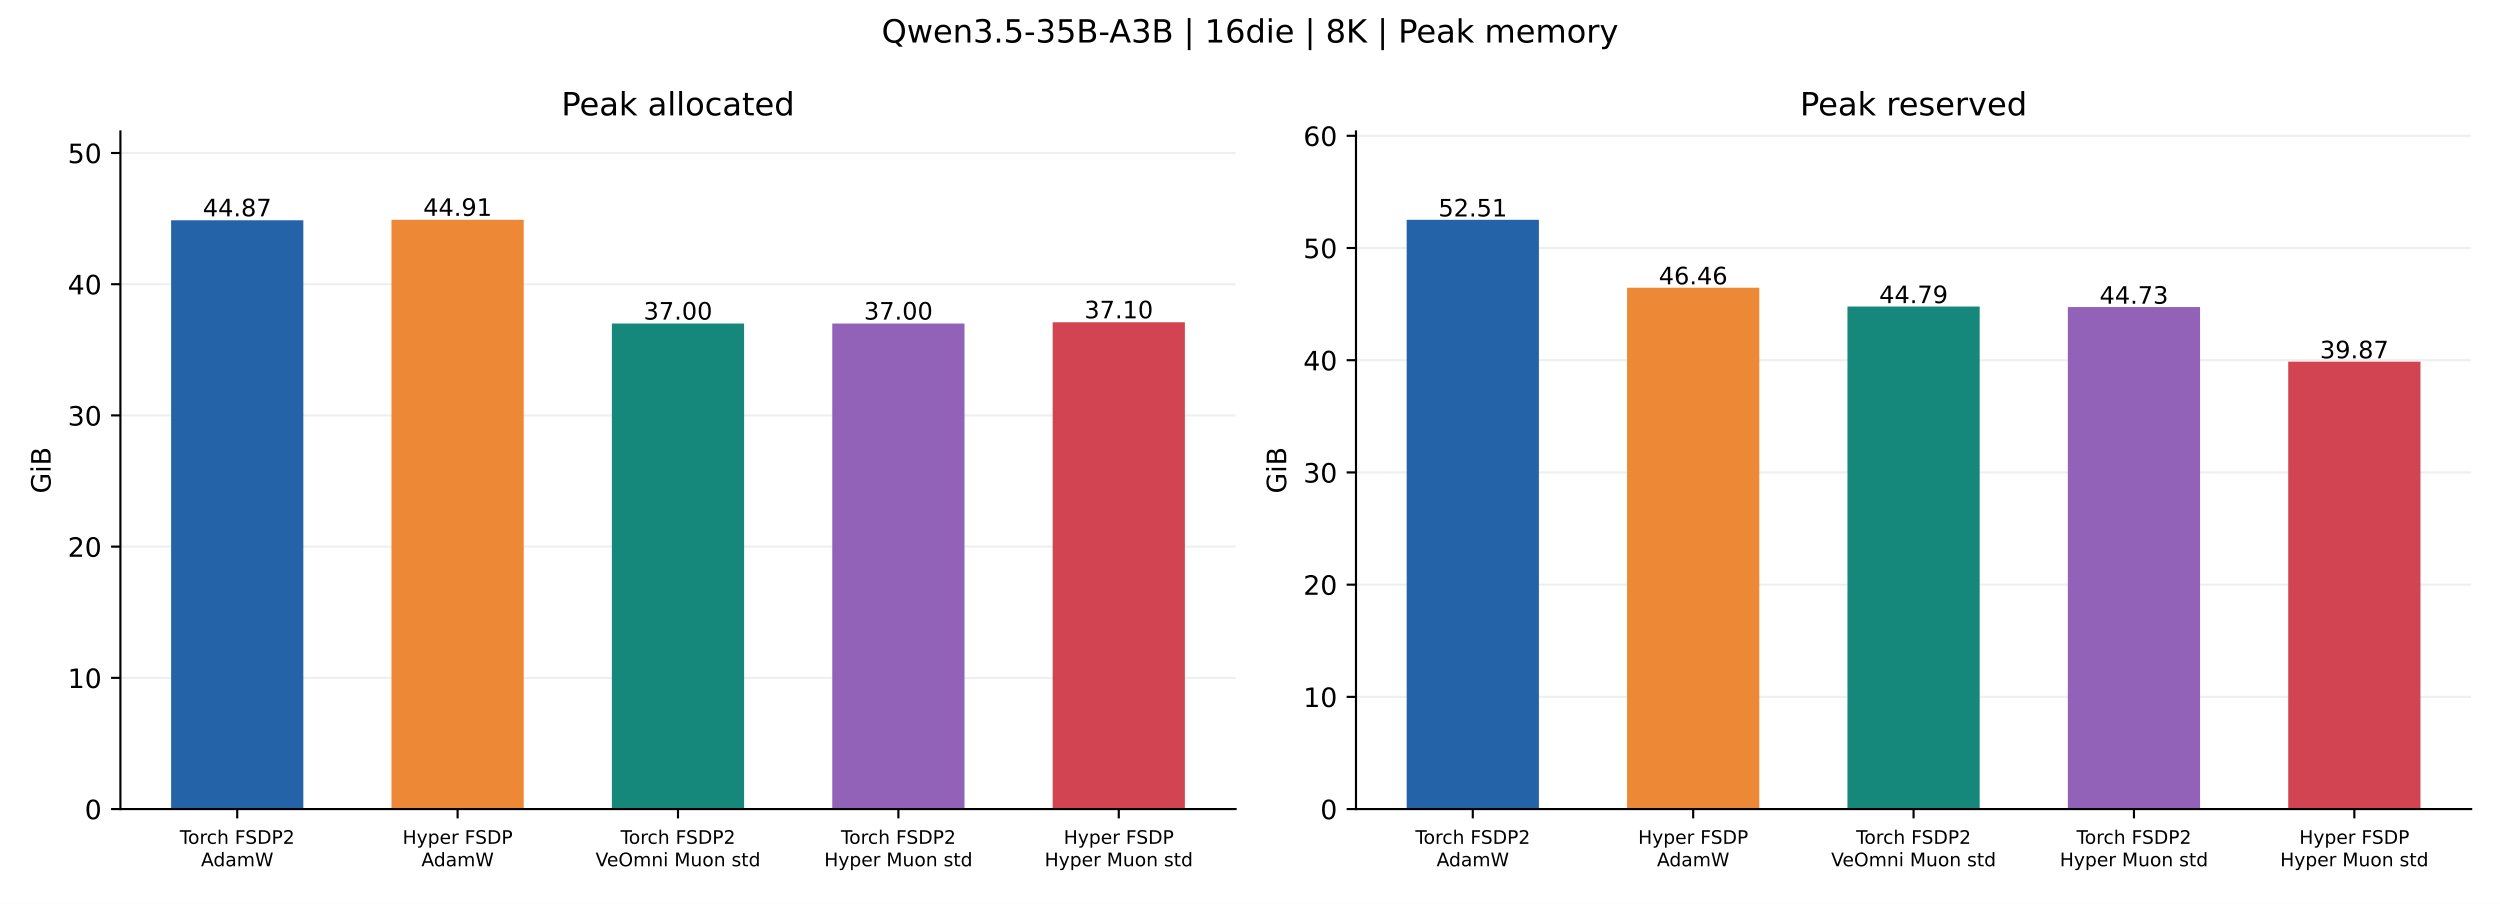
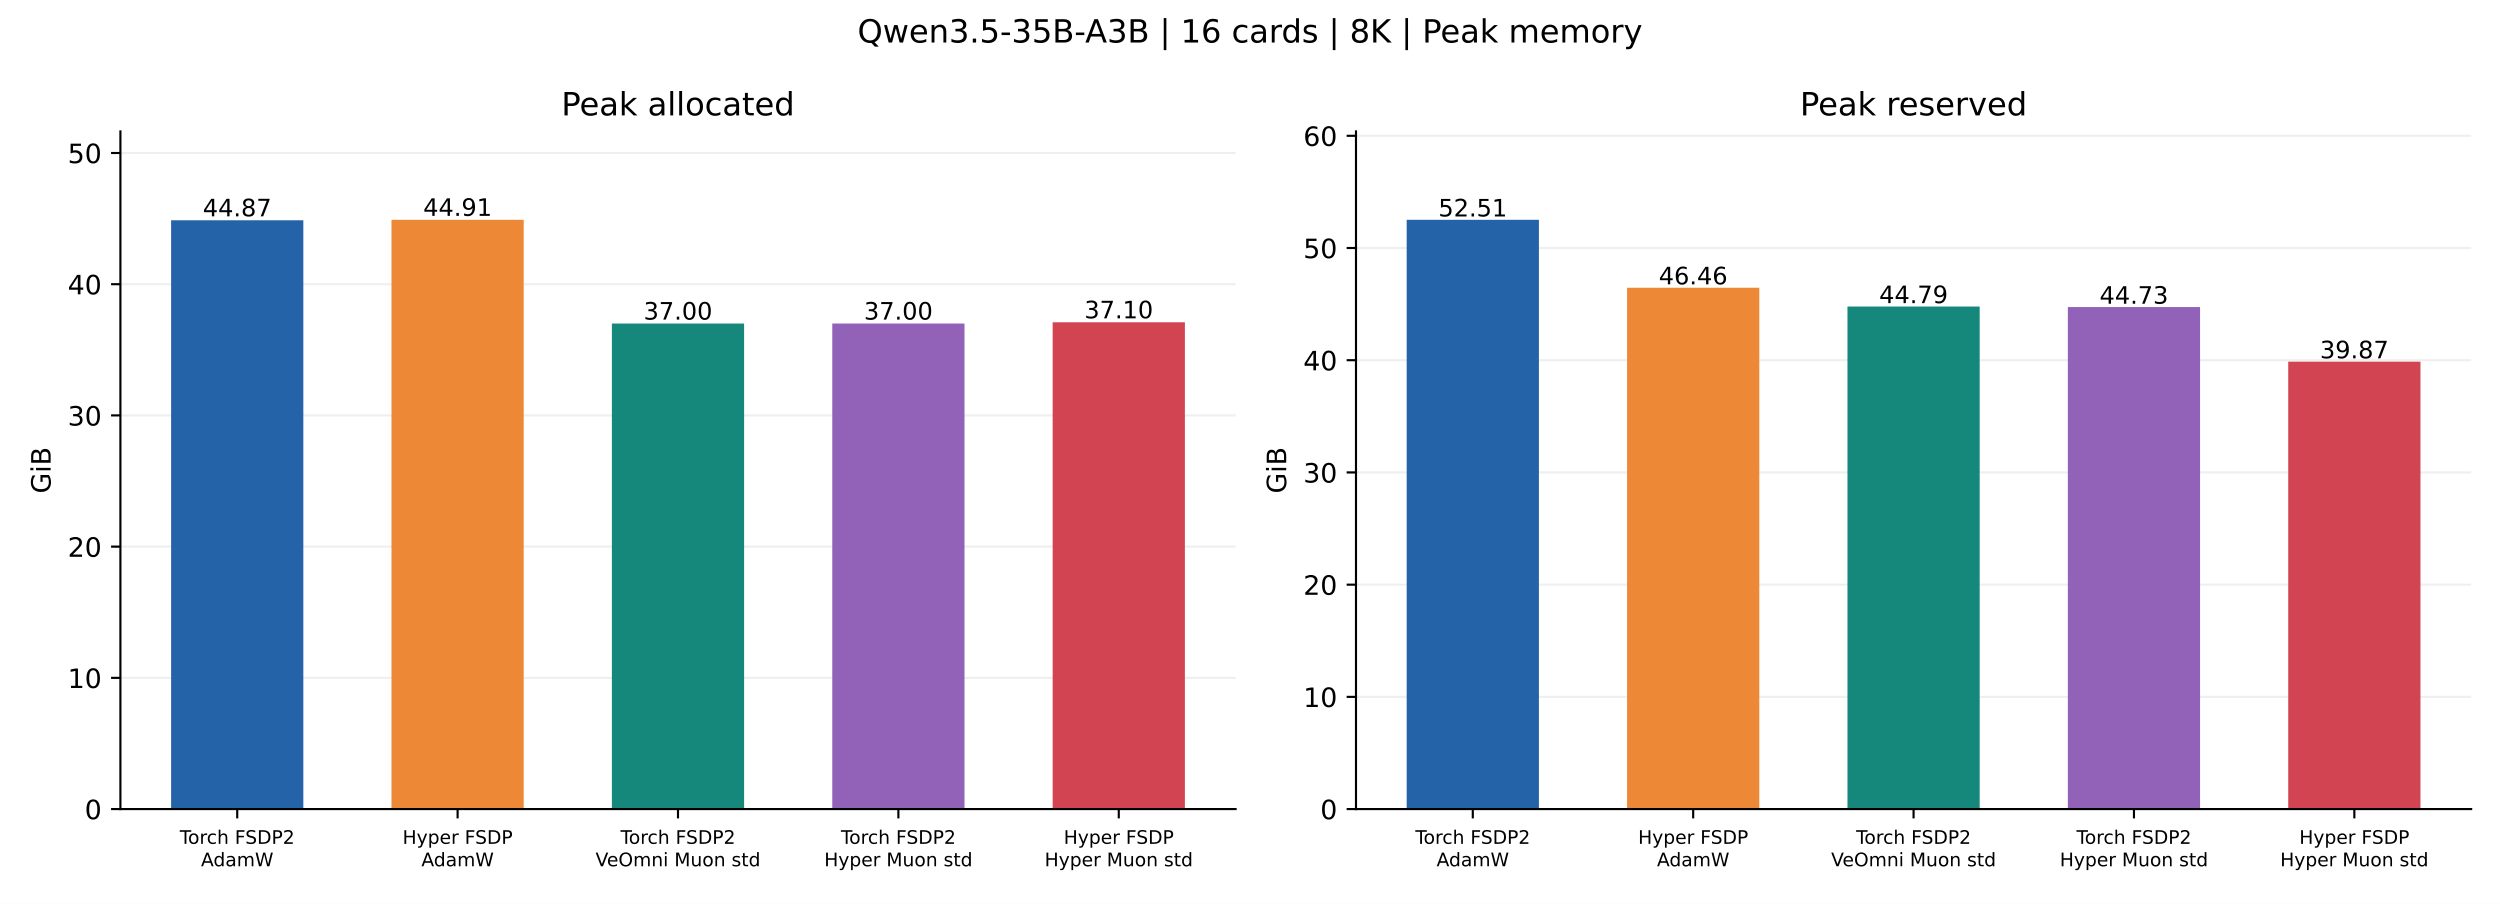
<svg xmlns="http://www.w3.org/2000/svg" xmlns:xlink="http://www.w3.org/1999/xlink" width="936pt" height="338.4pt" viewBox="0 0 936 338.4" version="1.1">
  <defs>
    <style type="text/css">*{stroke-linejoin: round; stroke-linecap: butt}</style>
  </defs>
  <g id="figure_1">
    <g id="patch_1">
      <path d="M 0 338.4 L 936 338.4 L 936 0 L 0 0 z " style="fill: #ffffff" />
    </g>
    <g id="axes_1">
      <g id="patch_2">
        <path d="M 45.082 302.914 L 462.6 302.914 L 462.6 49.203 L 45.082 49.203 z " style="fill: #ffffff" />
      </g>
      <g id="matplotlib.axis_1">
        <g id="xtick_1">
          <g id="line2d_1">
            <defs>
              <path id="m4cd18feb4c" d="M 0 0 L 0 3.5 " style="stroke: #000000; stroke-width: 0.8" />
            </defs>
            <g>
              <use xlink:href="#m4cd18feb4c" x="88.814" y="302.914" style="stroke: #000000; stroke-width: 0.8" />
            </g>
          </g>
          <g id="text_1">
            <text style="font-size: 7px; font-family: 'DejaVu Sans', 'Bitstream Vera Sans', 'Computer Modern Sans Serif', 'Lucida Grande', 'Verdana', 'Geneva', 'Lucid', 'Arial', 'Helvetica', 'Avant Garde', sans-serif" transform="translate(67.30693 315.9336)">Torch FSDP2</text>
            <text style="font-size: 7px; font-family: 'DejaVu Sans', 'Bitstream Vera Sans', 'Computer Modern Sans Serif', 'Lucida Grande', 'Verdana', 'Geneva', 'Lucid', 'Arial', 'Helvetica', 'Avant Garde', sans-serif" transform="translate(75.24482 324.3355)">AdamW</text>
          </g>
        </g>
        <g id="xtick_2">
          <g id="line2d_2">
            <g>
              <use xlink:href="#m4cd18feb4c" x="171.328" y="302.914" style="stroke: #000000; stroke-width: 0.8" />
            </g>
          </g>
          <g id="text_2">
            <text style="font-size: 7px; font-family: 'DejaVu Sans', 'Bitstream Vera Sans', 'Computer Modern Sans Serif', 'Lucida Grande', 'Verdana', 'Geneva', 'Lucid', 'Arial', 'Helvetica', 'Avant Garde', sans-serif" transform="translate(150.7183 315.933)">Hyper FSDP</text>
            <text style="font-size: 7px; font-family: 'DejaVu Sans', 'Bitstream Vera Sans', 'Computer Modern Sans Serif', 'Lucida Grande', 'Verdana', 'Geneva', 'Lucid', 'Arial', 'Helvetica', 'Avant Garde', sans-serif" transform="translate(157.7582 324.3349)">AdamW</text>
          </g>
        </g>
        <g id="xtick_3">
          <g id="line2d_3">
            <g>
              <use xlink:href="#m4cd18feb4c" x="253.841" y="302.914" style="stroke: #000000; stroke-width: 0.8" />
            </g>
          </g>
          <g id="text_3">
            <text style="font-size: 7px; font-family: 'DejaVu Sans', 'Bitstream Vera Sans', 'Computer Modern Sans Serif', 'Lucida Grande', 'Verdana', 'Geneva', 'Lucid', 'Arial', 'Helvetica', 'Avant Garde', sans-serif" transform="translate(232.3337 315.9336)">Torch FSDP2</text>
            <text style="font-size: 7px; font-family: 'DejaVu Sans', 'Bitstream Vera Sans', 'Computer Modern Sans Serif', 'Lucida Grande', 'Verdana', 'Geneva', 'Lucid', 'Arial', 'Helvetica', 'Avant Garde', sans-serif" transform="translate(222.9706 324.3355)">VeOmni Muon std</text>
          </g>
        </g>
        <g id="xtick_4">
          <g id="line2d_4">
            <g>
              <use xlink:href="#m4cd18feb4c" x="336.355" y="302.914" style="stroke: #000000; stroke-width: 0.8" />
            </g>
          </g>
          <g id="text_4">
            <text style="font-size: 7px; font-family: 'DejaVu Sans', 'Bitstream Vera Sans', 'Computer Modern Sans Serif', 'Lucida Grande', 'Verdana', 'Geneva', 'Lucid', 'Arial', 'Helvetica', 'Avant Garde', sans-serif" transform="translate(314.847 315.9336)">Torch FSDP2</text>
            <text style="font-size: 7px; font-family: 'DejaVu Sans', 'Bitstream Vera Sans', 'Computer Modern Sans Serif', 'Lucida Grande', 'Verdana', 'Geneva', 'Lucid', 'Arial', 'Helvetica', 'Avant Garde', sans-serif" transform="translate(308.5968 324.3355)">Hyper Muon std</text>
          </g>
        </g>
        <g id="xtick_5">
          <g id="line2d_5">
            <g>
              <use xlink:href="#m4cd18feb4c" x="418.868" y="302.914" style="stroke: #000000; stroke-width: 0.8" />
            </g>
          </g>
          <g id="text_5">
            <text style="font-size: 7px; font-family: 'DejaVu Sans', 'Bitstream Vera Sans', 'Computer Modern Sans Serif', 'Lucida Grande', 'Verdana', 'Geneva', 'Lucid', 'Arial', 'Helvetica', 'Avant Garde', sans-serif" transform="translate(398.2584 315.933)">Hyper FSDP</text>
            <text style="font-size: 7px; font-family: 'DejaVu Sans', 'Bitstream Vera Sans', 'Computer Modern Sans Serif', 'Lucida Grande', 'Verdana', 'Geneva', 'Lucid', 'Arial', 'Helvetica', 'Avant Garde', sans-serif" transform="translate(391.1102 324.3349)">Hyper Muon std</text>
          </g>
        </g>
      </g>
      <g id="matplotlib.axis_2">
        <g id="ytick_1">
          <g id="line2d_6">
            <path d="M 45.082 302.914 L 462.6 302.914 " clip-path="url(#pbac81432b7)" style="fill: none; stroke: #b0b0b0; stroke-opacity: 0.2; stroke-width: 0.8; stroke-linecap: square" />
          </g>
          <g id="line2d_7">
            <defs>
              <path id="ma3f367081a" d="M 0 0 L -3.5 0 " style="stroke: #000000; stroke-width: 0.8" />
            </defs>
            <g>
              <use xlink:href="#ma3f367081a" x="45.082" y="302.914" style="stroke: #000000; stroke-width: 0.8" />
            </g>
          </g>
          <g id="text_6">
            <text style="font-size: 10px; font-family: 'DejaVu Sans', 'Bitstream Vera Sans', 'Computer Modern Sans Serif', 'Lucida Grande', 'Verdana', 'Geneva', 'Lucid', 'Arial', 'Helvetica', 'Avant Garde', sans-serif; text-anchor: end" x="38.082" y="306.713" transform="rotate(-0 38.08234 306.7128)">0</text>
          </g>
        </g>
        <g id="ytick_2">
          <g id="line2d_8">
            <path d="M 45.082 253.787 L 462.6 253.787 " clip-path="url(#pbac81432b7)" style="fill: none; stroke: #b0b0b0; stroke-opacity: 0.2; stroke-width: 0.8; stroke-linecap: square" />
          </g>
          <g id="line2d_9">
            <g>
              <use xlink:href="#ma3f367081a" x="45.082" y="253.787" style="stroke: #000000; stroke-width: 0.8" />
            </g>
          </g>
          <g id="text_7">
            <text style="font-size: 10px; font-family: 'DejaVu Sans', 'Bitstream Vera Sans', 'Computer Modern Sans Serif', 'Lucida Grande', 'Verdana', 'Geneva', 'Lucid', 'Arial', 'Helvetica', 'Avant Garde', sans-serif; text-anchor: end" x="38.082" y="257.586" transform="rotate(-0 38.08234 257.586)">10</text>
          </g>
        </g>
        <g id="ytick_3">
          <g id="line2d_10">
            <path d="M 45.082 204.66 L 462.6 204.66 " clip-path="url(#pbac81432b7)" style="fill: none; stroke: #b0b0b0; stroke-opacity: 0.2; stroke-width: 0.8; stroke-linecap: square" />
          </g>
          <g id="line2d_11">
            <g>
              <use xlink:href="#ma3f367081a" x="45.082" y="204.66" style="stroke: #000000; stroke-width: 0.8" />
            </g>
          </g>
          <g id="text_8">
            <text style="font-size: 10px; font-family: 'DejaVu Sans', 'Bitstream Vera Sans', 'Computer Modern Sans Serif', 'Lucida Grande', 'Verdana', 'Geneva', 'Lucid', 'Arial', 'Helvetica', 'Avant Garde', sans-serif; text-anchor: end" x="38.082" y="208.459" transform="rotate(-0 38.08234 208.4591)">20</text>
          </g>
        </g>
        <g id="ytick_4">
          <g id="line2d_12">
            <path d="M 45.082 155.533 L 462.6 155.533 " clip-path="url(#pbac81432b7)" style="fill: none; stroke: #b0b0b0; stroke-opacity: 0.2; stroke-width: 0.8; stroke-linecap: square" />
          </g>
          <g id="line2d_13">
            <g>
              <use xlink:href="#ma3f367081a" x="45.082" y="155.533" style="stroke: #000000; stroke-width: 0.8" />
            </g>
          </g>
          <g id="text_9">
            <text style="font-size: 10px; font-family: 'DejaVu Sans', 'Bitstream Vera Sans', 'Computer Modern Sans Serif', 'Lucida Grande', 'Verdana', 'Geneva', 'Lucid', 'Arial', 'Helvetica', 'Avant Garde', sans-serif; text-anchor: end" x="38.082" y="159.332" transform="rotate(-0 38.08234 159.3322)">30</text>
          </g>
        </g>
        <g id="ytick_5">
          <g id="line2d_14">
            <path d="M 45.082 106.407 L 462.6 106.407 " clip-path="url(#pbac81432b7)" style="fill: none; stroke: #b0b0b0; stroke-opacity: 0.2; stroke-width: 0.8; stroke-linecap: square" />
          </g>
          <g id="line2d_15">
            <g>
              <use xlink:href="#ma3f367081a" x="45.082" y="106.407" style="stroke: #000000; stroke-width: 0.8" />
            </g>
          </g>
          <g id="text_10">
            <text style="font-size: 10px; font-family: 'DejaVu Sans', 'Bitstream Vera Sans', 'Computer Modern Sans Serif', 'Lucida Grande', 'Verdana', 'Geneva', 'Lucid', 'Arial', 'Helvetica', 'Avant Garde', sans-serif; text-anchor: end" x="38.082" y="110.205" transform="rotate(-0 38.08234 110.2054)">40</text>
          </g>
        </g>
        <g id="ytick_6">
          <g id="line2d_16">
            <path d="M 45.082 57.28 L 462.6 57.28 " clip-path="url(#pbac81432b7)" style="fill: none; stroke: #b0b0b0; stroke-opacity: 0.2; stroke-width: 0.8; stroke-linecap: square" />
          </g>
          <g id="line2d_17">
            <g>
              <use xlink:href="#ma3f367081a" x="45.082" y="57.28" style="stroke: #000000; stroke-width: 0.8" />
            </g>
          </g>
          <g id="text_11">
            <text style="font-size: 10px; font-family: 'DejaVu Sans', 'Bitstream Vera Sans', 'Computer Modern Sans Serif', 'Lucida Grande', 'Verdana', 'Geneva', 'Lucid', 'Arial', 'Helvetica', 'Avant Garde', sans-serif; text-anchor: end" x="38.082" y="61.079" transform="rotate(-0 38.08234 61.07853)">50</text>
          </g>
        </g>
        <g id="text_12">
          <text style="font-size: 10px; font-family: 'DejaVu Sans', 'Bitstream Vera Sans', 'Computer Modern Sans Serif', 'Lucida Grande', 'Verdana', 'Geneva', 'Lucid', 'Arial', 'Helvetica', 'Avant Garde', sans-serif; text-anchor: middle" x="18.955" y="176.058" transform="rotate(-90 18.955 176.0584)">GiB</text>
        </g>
      </g>
      <g id="patch_3">
        <path d="M 64.06 302.914 L 113.568 302.914 L 113.568 82.458 L 64.06 82.458 z " clip-path="url(#pbac81432b7)" style="fill: #2463a8" />
      </g>
      <g id="patch_4">
        <path d="M 146.574 302.914 L 196.082 302.914 L 196.082 82.296 L 146.574 82.296 z " clip-path="url(#pbac81432b7)" style="fill: #ed8936" />
      </g>
      <g id="patch_5">
        <path d="M 229.087 302.914 L 278.595 302.914 L 278.595 121.136 L 229.087 121.136 z " clip-path="url(#pbac81432b7)" style="fill: #16877b" />
      </g>
      <g id="patch_6">
        <path d="M 311.601 302.914 L 361.109 302.914 L 361.109 121.136 L 311.601 121.136 z " clip-path="url(#pbac81432b7)" style="fill: #9162b8" />
      </g>
      <g id="patch_7">
        <path d="M 394.114 302.914 L 443.622 302.914 L 443.622 120.653 L 394.114 120.653 z " clip-path="url(#pbac81432b7)" style="fill: #d34452" />
      </g>
      <g id="patch_8">
        <path d="M 45.082 302.914 L 45.082 49.203 " style="fill: none; stroke: #000000; stroke-width: 0.8; stroke-linejoin: miter; stroke-linecap: square" />
      </g>
      <g id="patch_9">
        <path d="M 45.082 302.914 L 462.6 302.914 " style="fill: none; stroke: #000000; stroke-width: 0.8; stroke-linejoin: miter; stroke-linecap: square" />
      </g>
      <g id="text_13">
        <text style="font-size: 9px; font-family: 'DejaVu Sans', 'Bitstream Vera Sans', 'Computer Modern Sans Serif', 'Lucida Grande', 'Verdana', 'Geneva', 'Lucid', 'Arial', 'Helvetica', 'Avant Garde', sans-serif; text-anchor: middle" x="88.814" y="80.984" transform="rotate(-0 88.81443 80.98405)">44.87</text>
      </g>
      <g id="text_14">
        <text style="font-size: 9px; font-family: 'DejaVu Sans', 'Bitstream Vera Sans', 'Computer Modern Sans Serif', 'Lucida Grande', 'Verdana', 'Geneva', 'Lucid', 'Arial', 'Helvetica', 'Avant Garde', sans-serif; text-anchor: middle" x="171.328" y="80.822" transform="rotate(-0 171.3278 80.82177)">44.91</text>
      </g>
      <g id="text_15">
        <text style="font-size: 9px; font-family: 'DejaVu Sans', 'Bitstream Vera Sans', 'Computer Modern Sans Serif', 'Lucida Grande', 'Verdana', 'Geneva', 'Lucid', 'Arial', 'Helvetica', 'Avant Garde', sans-serif; text-anchor: middle" x="253.841" y="119.662" transform="rotate(-0 253.8412 119.6625)">37.00</text>
      </g>
      <g id="text_16">
        <text style="font-size: 9px; font-family: 'DejaVu Sans', 'Bitstream Vera Sans', 'Computer Modern Sans Serif', 'Lucida Grande', 'Verdana', 'Geneva', 'Lucid', 'Arial', 'Helvetica', 'Avant Garde', sans-serif; text-anchor: middle" x="336.355" y="119.662" transform="rotate(-0 336.3545 119.6625)">37.00</text>
      </g>
      <g id="text_17">
        <text style="font-size: 9px; font-family: 'DejaVu Sans', 'Bitstream Vera Sans', 'Computer Modern Sans Serif', 'Lucida Grande', 'Verdana', 'Geneva', 'Lucid', 'Arial', 'Helvetica', 'Avant Garde', sans-serif; text-anchor: middle" x="418.868" y="119.179" transform="rotate(-0 418.8679 119.179)">37.10</text>
      </g>
      <g id="text_18">
        <text style="font-size: 12px; font-family: 'DejaVu Sans', 'Bitstream Vera Sans', 'Computer Modern Sans Serif', 'Lucida Grande', 'Verdana', 'Geneva', 'Lucid', 'Arial', 'Helvetica', 'Avant Garde', sans-serif; text-anchor: middle" x="253.841" y="43.203" transform="rotate(-0 253.8412 43.20281)">Peak allocated</text>
      </g>
    </g>
    <g id="axes_2">
      <g id="patch_10">
        <path d="M 507.682 302.914 L 925.2 302.914 L 925.2 49.203 L 507.682 49.203 z " style="fill: #ffffff" />
      </g>
      <g id="matplotlib.axis_3">
        <g id="xtick_6">
          <g id="line2d_18">
            <g>
              <use xlink:href="#m4cd18feb4c" x="551.414" y="302.914" style="stroke: #000000; stroke-width: 0.8" />
            </g>
          </g>
          <g id="text_19">
            <text style="font-size: 7px; font-family: 'DejaVu Sans', 'Bitstream Vera Sans', 'Computer Modern Sans Serif', 'Lucida Grande', 'Verdana', 'Geneva', 'Lucid', 'Arial', 'Helvetica', 'Avant Garde', sans-serif" transform="translate(529.9069 315.9336)">Torch FSDP2</text>
            <text style="font-size: 7px; font-family: 'DejaVu Sans', 'Bitstream Vera Sans', 'Computer Modern Sans Serif', 'Lucida Grande', 'Verdana', 'Geneva', 'Lucid', 'Arial', 'Helvetica', 'Avant Garde', sans-serif" transform="translate(537.8448 324.3355)">AdamW</text>
          </g>
        </g>
        <g id="xtick_7">
          <g id="line2d_19">
            <g>
              <use xlink:href="#m4cd18feb4c" x="633.928" y="302.914" style="stroke: #000000; stroke-width: 0.8" />
            </g>
          </g>
          <g id="text_20">
            <text style="font-size: 7px; font-family: 'DejaVu Sans', 'Bitstream Vera Sans', 'Computer Modern Sans Serif', 'Lucida Grande', 'Verdana', 'Geneva', 'Lucid', 'Arial', 'Helvetica', 'Avant Garde', sans-serif" transform="translate(613.3183 315.933)">Hyper FSDP</text>
            <text style="font-size: 7px; font-family: 'DejaVu Sans', 'Bitstream Vera Sans', 'Computer Modern Sans Serif', 'Lucida Grande', 'Verdana', 'Geneva', 'Lucid', 'Arial', 'Helvetica', 'Avant Garde', sans-serif" transform="translate(620.3582 324.3349)">AdamW</text>
          </g>
        </g>
        <g id="xtick_8">
          <g id="line2d_20">
            <g>
              <use xlink:href="#m4cd18feb4c" x="716.441" y="302.914" style="stroke: #000000; stroke-width: 0.8" />
            </g>
          </g>
          <g id="text_21">
            <text style="font-size: 7px; font-family: 'DejaVu Sans', 'Bitstream Vera Sans', 'Computer Modern Sans Serif', 'Lucida Grande', 'Verdana', 'Geneva', 'Lucid', 'Arial', 'Helvetica', 'Avant Garde', sans-serif" transform="translate(694.9337 315.9336)">Torch FSDP2</text>
            <text style="font-size: 7px; font-family: 'DejaVu Sans', 'Bitstream Vera Sans', 'Computer Modern Sans Serif', 'Lucida Grande', 'Verdana', 'Geneva', 'Lucid', 'Arial', 'Helvetica', 'Avant Garde', sans-serif" transform="translate(685.5706 324.3355)">VeOmni Muon std</text>
          </g>
        </g>
        <g id="xtick_9">
          <g id="line2d_21">
            <g>
              <use xlink:href="#m4cd18feb4c" x="798.955" y="302.914" style="stroke: #000000; stroke-width: 0.8" />
            </g>
          </g>
          <g id="text_22">
            <text style="font-size: 7px; font-family: 'DejaVu Sans', 'Bitstream Vera Sans', 'Computer Modern Sans Serif', 'Lucida Grande', 'Verdana', 'Geneva', 'Lucid', 'Arial', 'Helvetica', 'Avant Garde', sans-serif" transform="translate(777.447 315.9336)">Torch FSDP2</text>
            <text style="font-size: 7px; font-family: 'DejaVu Sans', 'Bitstream Vera Sans', 'Computer Modern Sans Serif', 'Lucida Grande', 'Verdana', 'Geneva', 'Lucid', 'Arial', 'Helvetica', 'Avant Garde', sans-serif" transform="translate(771.1968 324.3355)">Hyper Muon std</text>
          </g>
        </g>
        <g id="xtick_10">
          <g id="line2d_22">
            <g>
              <use xlink:href="#m4cd18feb4c" x="881.468" y="302.914" style="stroke: #000000; stroke-width: 0.8" />
            </g>
          </g>
          <g id="text_23">
            <text style="font-size: 7px; font-family: 'DejaVu Sans', 'Bitstream Vera Sans', 'Computer Modern Sans Serif', 'Lucida Grande', 'Verdana', 'Geneva', 'Lucid', 'Arial', 'Helvetica', 'Avant Garde', sans-serif" transform="translate(860.8584 315.933)">Hyper FSDP</text>
            <text style="font-size: 7px; font-family: 'DejaVu Sans', 'Bitstream Vera Sans', 'Computer Modern Sans Serif', 'Lucida Grande', 'Verdana', 'Geneva', 'Lucid', 'Arial', 'Helvetica', 'Avant Garde', sans-serif" transform="translate(853.7102 324.3349)">Hyper Muon std</text>
          </g>
        </g>
      </g>
      <g id="matplotlib.axis_4">
        <g id="ytick_7">
          <g id="line2d_23">
            <path d="M 507.682 302.914 L 925.2 302.914 " clip-path="url(#pa2a807c01f)" style="fill: none; stroke: #b0b0b0; stroke-opacity: 0.2; stroke-width: 0.8; stroke-linecap: square" />
          </g>
          <g id="line2d_24">
            <g>
              <use xlink:href="#ma3f367081a" x="507.682" y="302.914" style="stroke: #000000; stroke-width: 0.8" />
            </g>
          </g>
          <g id="text_24">
            <text style="font-size: 10px; font-family: 'DejaVu Sans', 'Bitstream Vera Sans', 'Computer Modern Sans Serif', 'Lucida Grande', 'Verdana', 'Geneva', 'Lucid', 'Arial', 'Helvetica', 'Avant Garde', sans-serif; text-anchor: end" x="500.682" y="306.713" transform="rotate(-0 500.6823 306.7128)">0</text>
          </g>
        </g>
        <g id="ytick_8">
          <g id="line2d_25">
            <path d="M 507.682 260.902 L 925.2 260.902 " clip-path="url(#pa2a807c01f)" style="fill: none; stroke: #b0b0b0; stroke-opacity: 0.2; stroke-width: 0.8; stroke-linecap: square" />
          </g>
          <g id="line2d_26">
            <g>
              <use xlink:href="#ma3f367081a" x="507.682" y="260.902" style="stroke: #000000; stroke-width: 0.8" />
            </g>
          </g>
          <g id="text_25">
            <text style="font-size: 10px; font-family: 'DejaVu Sans', 'Bitstream Vera Sans', 'Computer Modern Sans Serif', 'Lucida Grande', 'Verdana', 'Geneva', 'Lucid', 'Arial', 'Helvetica', 'Avant Garde', sans-serif; text-anchor: end" x="500.682" y="264.701" transform="rotate(-0 500.6823 264.7012)">10</text>
          </g>
        </g>
        <g id="ytick_9">
          <g id="line2d_27">
            <path d="M 507.682 218.891 L 925.2 218.891 " clip-path="url(#pa2a807c01f)" style="fill: none; stroke: #b0b0b0; stroke-opacity: 0.2; stroke-width: 0.8; stroke-linecap: square" />
          </g>
          <g id="line2d_28">
            <g>
              <use xlink:href="#ma3f367081a" x="507.682" y="218.891" style="stroke: #000000; stroke-width: 0.8" />
            </g>
          </g>
          <g id="text_26">
            <text style="font-size: 10px; font-family: 'DejaVu Sans', 'Bitstream Vera Sans', 'Computer Modern Sans Serif', 'Lucida Grande', 'Verdana', 'Geneva', 'Lucid', 'Arial', 'Helvetica', 'Avant Garde', sans-serif; text-anchor: end" x="500.682" y="222.69" transform="rotate(-0 500.6823 222.6896)">20</text>
          </g>
        </g>
        <g id="ytick_10">
          <g id="line2d_29">
            <path d="M 507.682 176.879 L 925.2 176.879 " clip-path="url(#pa2a807c01f)" style="fill: none; stroke: #b0b0b0; stroke-opacity: 0.2; stroke-width: 0.8; stroke-linecap: square" />
          </g>
          <g id="line2d_30">
            <g>
              <use xlink:href="#ma3f367081a" x="507.682" y="176.879" style="stroke: #000000; stroke-width: 0.8" />
            </g>
          </g>
          <g id="text_27">
            <text style="font-size: 10px; font-family: 'DejaVu Sans', 'Bitstream Vera Sans', 'Computer Modern Sans Serif', 'Lucida Grande', 'Verdana', 'Geneva', 'Lucid', 'Arial', 'Helvetica', 'Avant Garde', sans-serif; text-anchor: end" x="500.682" y="180.678" transform="rotate(-0 500.6823 180.678)">30</text>
          </g>
        </g>
        <g id="ytick_11">
          <g id="line2d_31">
            <path d="M 507.682 134.868 L 925.2 134.868 " clip-path="url(#pa2a807c01f)" style="fill: none; stroke: #b0b0b0; stroke-opacity: 0.2; stroke-width: 0.8; stroke-linecap: square" />
          </g>
          <g id="line2d_32">
            <g>
              <use xlink:href="#ma3f367081a" x="507.682" y="134.868" style="stroke: #000000; stroke-width: 0.8" />
            </g>
          </g>
          <g id="text_28">
            <text style="font-size: 10px; font-family: 'DejaVu Sans', 'Bitstream Vera Sans', 'Computer Modern Sans Serif', 'Lucida Grande', 'Verdana', 'Geneva', 'Lucid', 'Arial', 'Helvetica', 'Avant Garde', sans-serif; text-anchor: end" x="500.682" y="138.666" transform="rotate(-0 500.6823 138.6664)">40</text>
          </g>
        </g>
        <g id="ytick_12">
          <g id="line2d_33">
            <path d="M 507.682 92.856 L 925.2 92.856 " clip-path="url(#pa2a807c01f)" style="fill: none; stroke: #b0b0b0; stroke-opacity: 0.2; stroke-width: 0.8; stroke-linecap: square" />
          </g>
          <g id="line2d_34">
            <g>
              <use xlink:href="#ma3f367081a" x="507.682" y="92.856" style="stroke: #000000; stroke-width: 0.8" />
            </g>
          </g>
          <g id="text_29">
            <text style="font-size: 10px; font-family: 'DejaVu Sans', 'Bitstream Vera Sans', 'Computer Modern Sans Serif', 'Lucida Grande', 'Verdana', 'Geneva', 'Lucid', 'Arial', 'Helvetica', 'Avant Garde', sans-serif; text-anchor: end" x="500.682" y="96.655" transform="rotate(-0 500.6823 96.65474)">50</text>
          </g>
        </g>
        <g id="ytick_13">
          <g id="line2d_35">
            <path d="M 507.682 50.844 L 925.2 50.844 " clip-path="url(#pa2a807c01f)" style="fill: none; stroke: #b0b0b0; stroke-opacity: 0.2; stroke-width: 0.8; stroke-linecap: square" />
          </g>
          <g id="line2d_36">
            <g>
              <use xlink:href="#ma3f367081a" x="507.682" y="50.844" style="stroke: #000000; stroke-width: 0.8" />
            </g>
          </g>
          <g id="text_30">
            <text style="font-size: 10px; font-family: 'DejaVu Sans', 'Bitstream Vera Sans', 'Computer Modern Sans Serif', 'Lucida Grande', 'Verdana', 'Geneva', 'Lucid', 'Arial', 'Helvetica', 'Avant Garde', sans-serif; text-anchor: end" x="500.682" y="54.643" transform="rotate(-0 500.6823 54.64313)">60</text>
          </g>
        </g>
        <g id="text_31">
          <text style="font-size: 10px; font-family: 'DejaVu Sans', 'Bitstream Vera Sans', 'Computer Modern Sans Serif', 'Lucida Grande', 'Verdana', 'Geneva', 'Lucid', 'Arial', 'Helvetica', 'Avant Garde', sans-serif; text-anchor: middle" x="481.555" y="176.058" transform="rotate(-90 481.555 176.0584)">GiB</text>
        </g>
      </g>
      <g id="patch_11">
        <path d="M 526.66 302.914 L 576.168 302.914 L 576.168 82.296 L 526.66 82.296 z " clip-path="url(#pa2a807c01f)" style="fill: #2463a8" />
      </g>
      <g id="patch_12">
        <path d="M 609.174 302.914 L 658.682 302.914 L 658.682 107.716 L 609.174 107.716 z " clip-path="url(#pa2a807c01f)" style="fill: #ed8936" />
      </g>
      <g id="patch_13">
        <path d="M 691.687 302.914 L 741.195 302.914 L 741.195 114.764 L 691.687 114.764 z " clip-path="url(#pa2a807c01f)" style="fill: #16877b" />
      </g>
      <g id="patch_14">
        <path d="M 774.201 302.914 L 823.709 302.914 L 823.709 114.978 L 774.201 114.978 z " clip-path="url(#pa2a807c01f)" style="fill: #9162b8" />
      </g>
      <g id="patch_15">
        <path d="M 856.714 302.914 L 906.222 302.914 L 906.222 135.417 L 856.714 135.417 z " clip-path="url(#pa2a807c01f)" style="fill: #d34452" />
      </g>
      <g id="patch_16">
        <path d="M 507.682 302.914 L 507.682 49.203 " style="fill: none; stroke: #000000; stroke-width: 0.8; stroke-linejoin: miter; stroke-linecap: square" />
      </g>
      <g id="patch_17">
        <path d="M 507.682 302.914 L 925.2 302.914 " style="fill: none; stroke: #000000; stroke-width: 0.8; stroke-linejoin: miter; stroke-linecap: square" />
      </g>
      <g id="text_32">
        <text style="font-size: 9px; font-family: 'DejaVu Sans', 'Bitstream Vera Sans', 'Computer Modern Sans Serif', 'Lucida Grande', 'Verdana', 'Geneva', 'Lucid', 'Arial', 'Helvetica', 'Avant Garde', sans-serif; text-anchor: middle" x="551.414" y="81.035" transform="rotate(-0 551.4144 81.03523)">52.51</text>
      </g>
      <g id="text_33">
        <text style="font-size: 9px; font-family: 'DejaVu Sans', 'Bitstream Vera Sans', 'Computer Modern Sans Serif', 'Lucida Grande', 'Verdana', 'Geneva', 'Lucid', 'Arial', 'Helvetica', 'Avant Garde', sans-serif; text-anchor: middle" x="633.928" y="106.456" transform="rotate(-0 633.9278 106.4555)">46.46</text>
      </g>
      <g id="text_34">
        <text style="font-size: 9px; font-family: 'DejaVu Sans', 'Bitstream Vera Sans', 'Computer Modern Sans Serif', 'Lucida Grande', 'Verdana', 'Geneva', 'Lucid', 'Arial', 'Helvetica', 'Avant Garde', sans-serif; text-anchor: middle" x="716.441" y="113.504" transform="rotate(-0 716.4412 113.504)">44.79</text>
      </g>
      <g id="text_35">
        <text style="font-size: 9px; font-family: 'DejaVu Sans', 'Bitstream Vera Sans', 'Computer Modern Sans Serif', 'Lucida Grande', 'Verdana', 'Geneva', 'Lucid', 'Arial', 'Helvetica', 'Avant Garde', sans-serif; text-anchor: middle" x="798.955" y="113.717" transform="rotate(-0 798.9545 113.7173)">44.73</text>
      </g>
      <g id="text_36">
        <text style="font-size: 9px; font-family: 'DejaVu Sans', 'Bitstream Vera Sans', 'Computer Modern Sans Serif', 'Lucida Grande', 'Verdana', 'Geneva', 'Lucid', 'Arial', 'Helvetica', 'Avant Garde', sans-serif; text-anchor: middle" x="881.468" y="134.157" transform="rotate(-0 881.4679 134.1569)">39.87</text>
      </g>
      <g id="text_37">
        <text style="font-size: 12px; font-family: 'DejaVu Sans', 'Bitstream Vera Sans', 'Computer Modern Sans Serif', 'Lucida Grande', 'Verdana', 'Geneva', 'Lucid', 'Arial', 'Helvetica', 'Avant Garde', sans-serif; text-anchor: middle" x="716.441" y="43.203" transform="rotate(-0 716.4412 43.20281)">Peak reserved</text>
      </g>
    </g>
    <g id="text_38">
-       <text style="font-size: 12px; font-family: 'DejaVu Sans', 'Bitstream Vera Sans', 'Computer Modern Sans Serif', 'Lucida Grande', 'Verdana', 'Geneva', 'Lucid', 'Arial', 'Helvetica', 'Avant Garde', sans-serif; text-anchor: middle" x="468" y="15.939" transform="rotate(-0 468 15.93863)">Qwen3.5-35B-A3B | 16die | 8K | Peak memory</text>
+       <text style="font-size: 12px; font-family: 'DejaVu Sans', 'Bitstream Vera Sans', 'Computer Modern Sans Serif', 'Lucida Grande', 'Verdana', 'Geneva', 'Lucid', 'Arial', 'Helvetica', 'Avant Garde', sans-serif; text-anchor: middle" x="468" y="15.939" transform="rotate(-0 468 15.93863)">Qwen3.5-35B-A3B | 16 cards | 8K | Peak memory</text>
    </g>
  </g>
  <defs>
    <clipPath id="pbac81432b7">
      <rect x="45.082" y="49.203" width="417.518" height="253.711" />
    </clipPath>
    <clipPath id="pa2a807c01f">
      <rect x="507.682" y="49.203" width="417.518" height="253.711" />
    </clipPath>
  </defs>
</svg>
